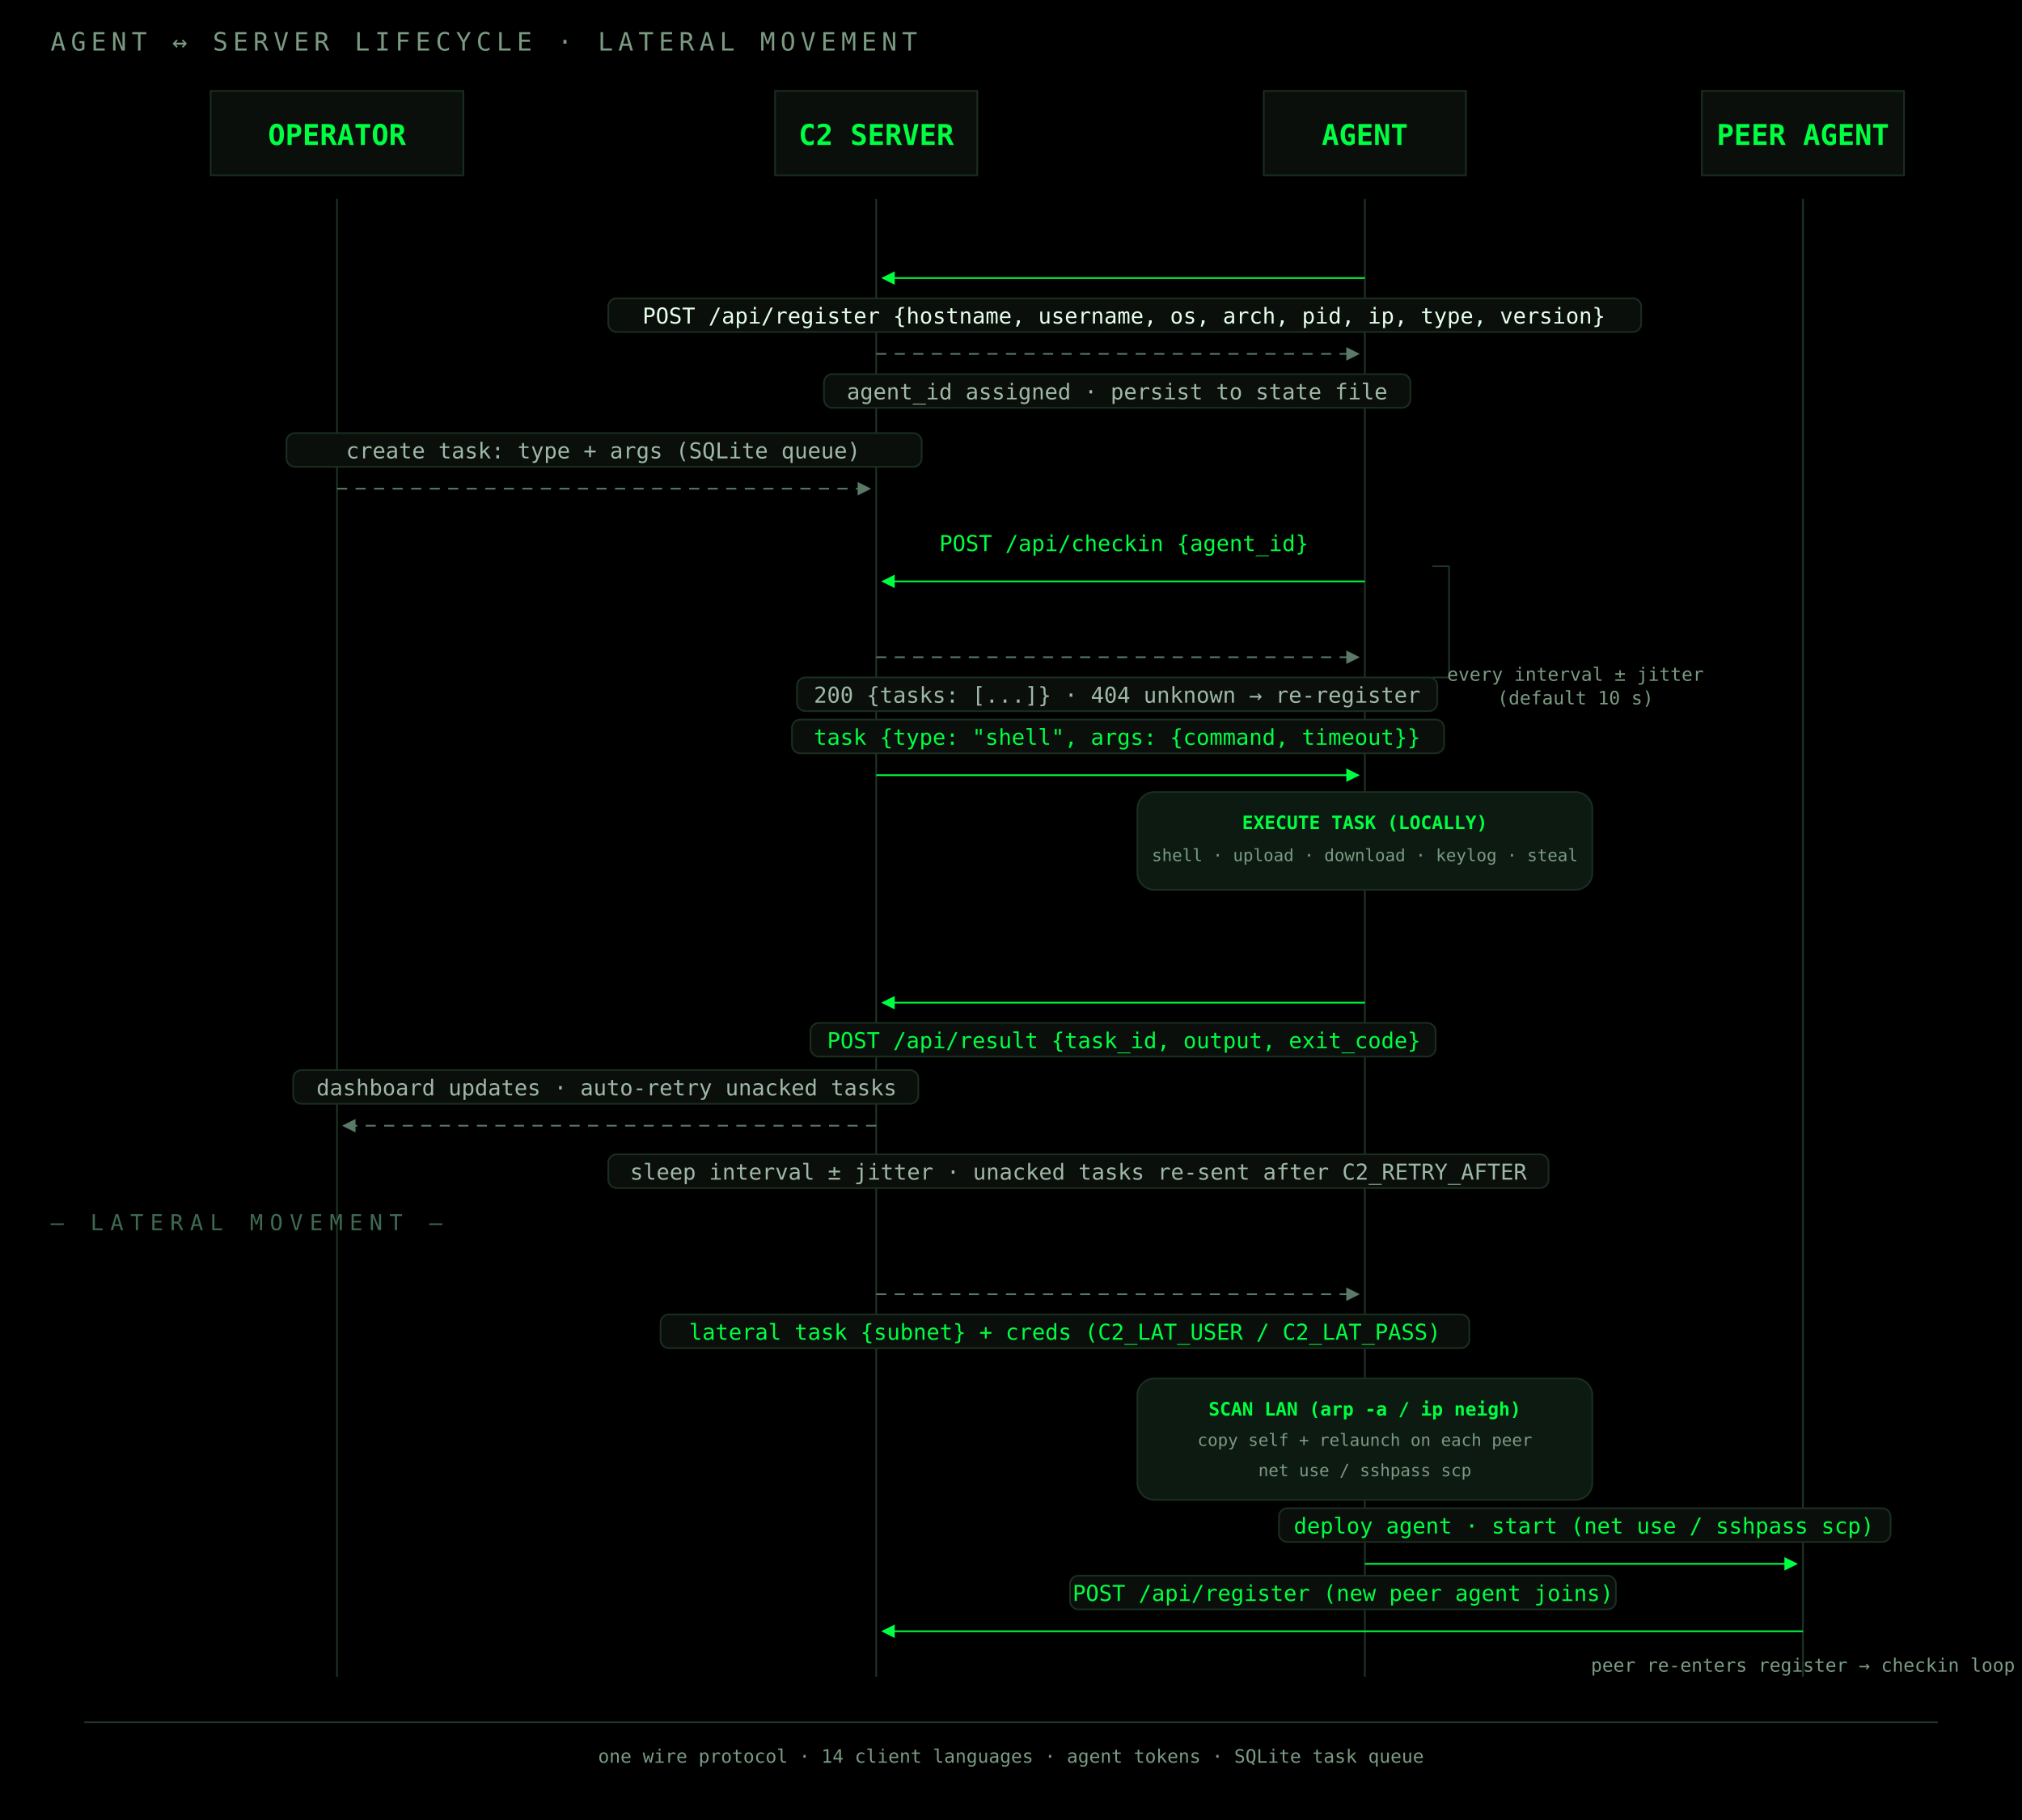
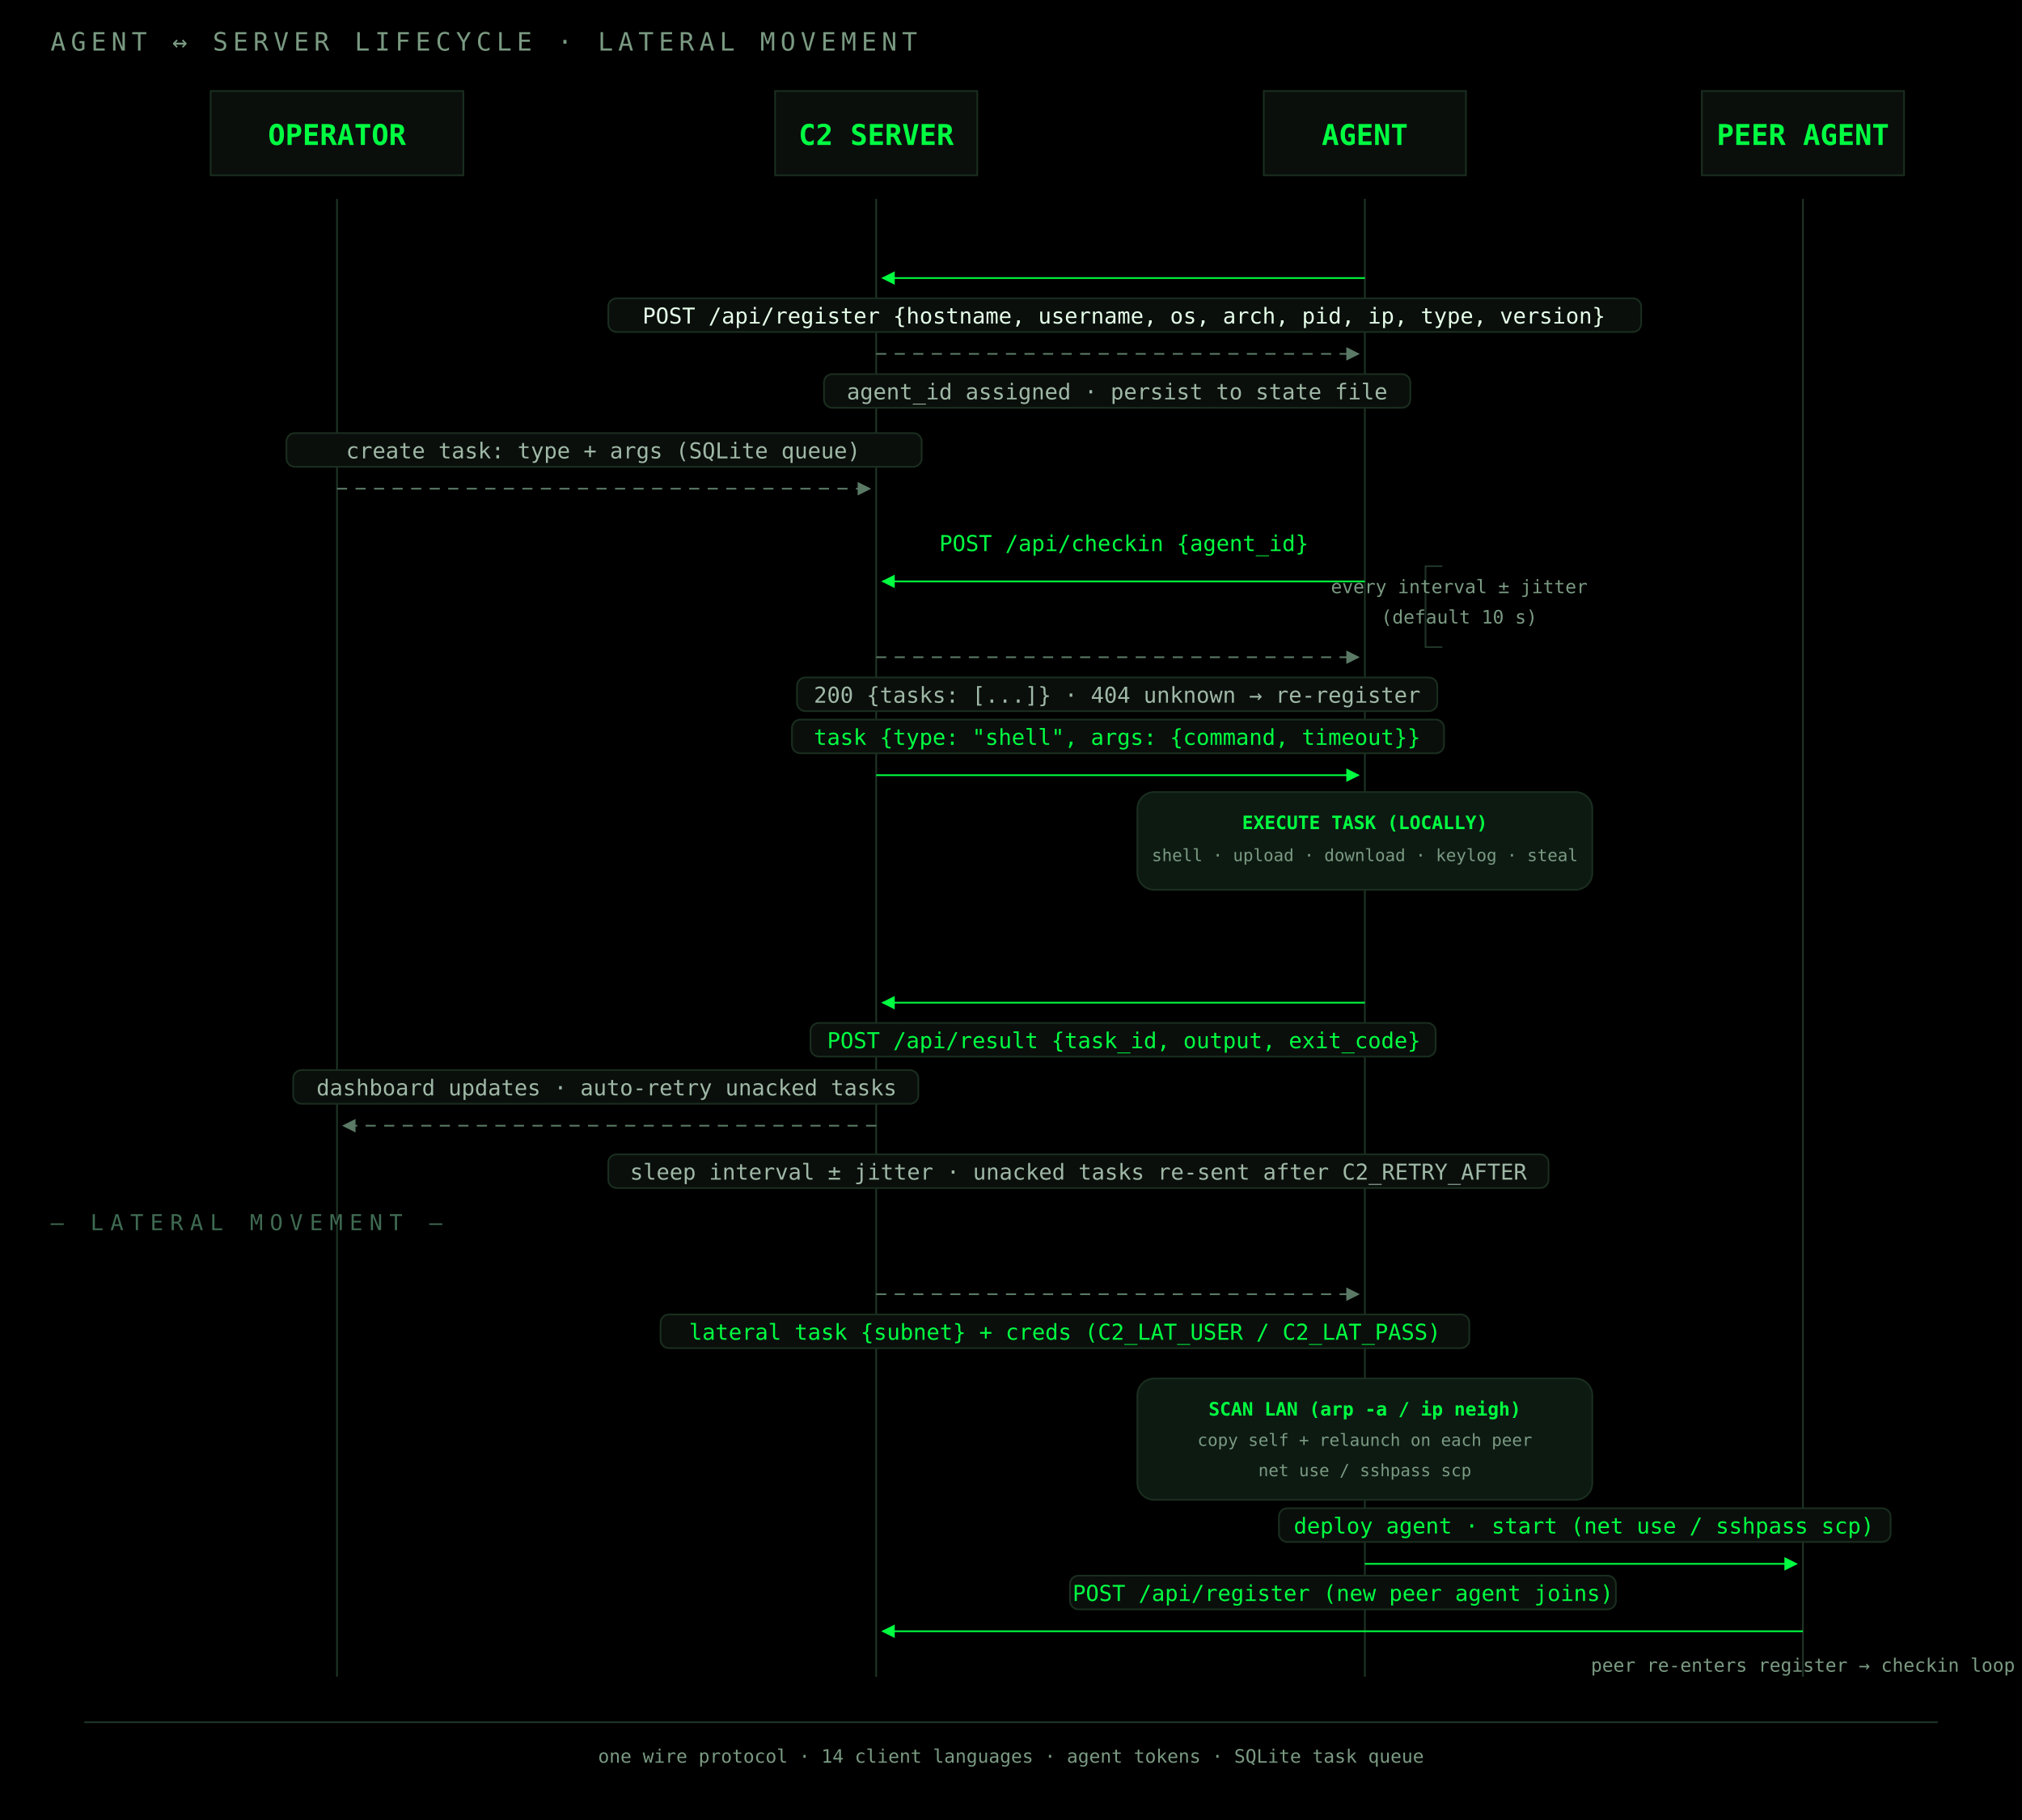
<svg xmlns="http://www.w3.org/2000/svg" viewBox="0 0 1200 1080" role="img" aria-label="Wym C2 agent lifecycle and lateral movement sequence diagram">
  <defs>
    <style>
      .bgfill{ fill: #000000; }
      .sd { stroke: #5b7a66; fill: none; stroke-width: 1px; stroke-dasharray: 6 5; }
      .sg { stroke: #00ff41; fill: none; stroke-width: 1px; }
      .sga{ stroke: #00ff41; fill: none; stroke-width: 1px; }
      .sgl{ stroke: #1f3527; fill: none; stroke-width: 1px; }
      .box{ fill: #0d1a12; stroke: #1a2e1f; stroke-width: 1px; rx: 10px; }
      .lane{ fill: #0a0f0c; stroke: #1a2e1f; stroke-width: 1px; }
      .hd { font-family: 'JetBrains Mono', 'Cascadia Code', Consolas, monospace; font-size: 17px; font-weight: bold; fill: #00ff41; text-anchor: middle; }
      .tM { font-family: 'JetBrains Mono', 'Cascadia Code', Consolas, monospace; font-size: 13px; fill: #00ff41; text-anchor: middle; }
      .tW { font-family: 'JetBrains Mono', 'Cascadia Code', Consolas, monospace; font-size: 13px; fill: #e6ffe9; text-anchor: middle; }
      .tD { font-family: 'JetBrains Mono', 'Cascadia Code', Consolas, monospace; font-size: 13px; fill: #9fb8a6; text-anchor: middle; }
      .tS { font-family: 'JetBrains Mono', 'Cascadia Code', Consolas, monospace; font-size: 11px; fill: #7a9a82; text-anchor: middle; }
      .t1 { fill: #7a9a82; font-family: 'JetBrains Mono', 'Cascadia Code', Consolas, monospace; font-size: 15px; letter-spacing: 3px; }
      .sec{ fill: #3f6a52; font-family: 'JetBrains Mono', 'Cascadia Code', Consolas, monospace; font-size: 13px; letter-spacing: 4px; }
      .bd { font-family: 'JetBrains Mono', 'Cascadia Code', Consolas, monospace; font-size: 11px; font-weight: bold; fill: #00ff41; text-anchor: middle; }
      .bb { font-family: 'JetBrains Mono', 'Cascadia Code', Consolas, monospace; font-size: 10px; fill: #7a9a82; text-anchor: middle; }
      .pill { fill: #0a0f0c; stroke: #1a2e1f; stroke-width: 1px; rx: 5px; }
    </style>
    <marker id="ag" markerWidth="8" markerHeight="8" refX="7" refY="4" orient="auto" markerUnits="strokeWidth">
      <path d="M0,0 L8,4 L0,8 Z" fill="#00ff41" />
    </marker>
    <marker id="ad" markerWidth="8" markerHeight="8" refX="7" refY="4" orient="auto" markerUnits="strokeWidth">
      <path d="M0,0 L8,4 L0,8 Z" fill="#5b7a66" />
    </marker>
  </defs>
  <rect class="bgfill" x="0" y="0" width="1200" height="1080" />
  <text x="30" y="30" class="t1">AGENT ↔ SERVER LIFECYCLE · LATERAL MOVEMENT</text>
  <rect class="lane" x="125" y="54" width="150" height="50" />
  <rect class="lane" x="460" y="54" width="120" height="50" />
  <rect class="lane" x="750" y="54" width="120" height="50" />
  <rect class="lane" x="1010" y="54" width="120" height="50" />
  <text class="hd" x="200" y="86">OPERATOR</text>
  <text class="hd" x="520" y="86">C2 SERVER</text>
  <text class="hd" x="810" y="86">AGENT</text>
  <text class="hd" x="1070" y="86">PEER AGENT</text>
  <line class="sgl" x1="200" y1="118" x2="200" y2="995" />
  <line class="sgl" x1="520" y1="118" x2="520" y2="995" />
  <line class="sgl" x1="810" y1="118" x2="810" y2="995" />
  <line class="sgl" x1="1070" y1="118" x2="1070" y2="995" />
  <line class="sg" x1="810" y1="165" x2="524" y2="165" marker-end="url(#ag)" />
  <rect class="pill" x="361" y="177" width="613" height="20" />
  <text class="tW" x="667" y="192">POST /api/register {hostname, username, os, arch, pid, ip, type, version}</text>
  <line class="sd" x1="520" y1="210" x2="806" y2="210" marker-end="url(#ad)" />
  <rect class="pill" x="489" y="222" width="348" height="20" />
  <text class="tD" x="663" y="237">agent_id assigned · persist to state file</text>
  <line class="sd" x1="200" y1="290" x2="516" y2="290" marker-end="url(#ad)" />
  <rect class="pill" x="170" y="257" width="377" height="20" />
  <text class="tD" x="358" y="272">create task: type + args (SQLite queue)</text>
  <line class="sg" x1="810" y1="345" x2="524" y2="345" marker-end="url(#ag)" />
  <text class="tM" x="667" y="327">POST /api/checkin {agent_id}</text>
-   <line class="sgl" x1="860" y1="336" x2="860" y2="402" />
-   <line class="sgl" x1="850" y1="336" x2="860" y2="336" />
-   <line class="sgl" x1="850" y1="402" x2="860" y2="402" />
-   <text class="tS" x="935" y="404">every interval ± jitter</text>
-   <text class="tS" x="935" y="418">(default 10 s)</text>
+   <path class="sgl" d="M 856 336 H 846 V 384 H 856" />
+   <text class="tS" x="866" y="352" text-anchor="start">every interval ± jitter</text>
+   <text class="tS" x="866" y="370" text-anchor="start">(default 10 s)</text>
  <line class="sd" x1="520" y1="390" x2="806" y2="390" marker-end="url(#ad)" />
  <rect class="pill" x="473" y="402" width="380" height="20" />
  <text class="tD" x="663" y="417">200 {tasks: [...]} · 404 unknown → re-register</text>
  <line class="sg" x1="520" y1="460" x2="806" y2="460" marker-end="url(#ag)" />
  <rect class="pill" x="470" y="427" width="387" height="20" />
  <text class="tM" x="663" y="442">task {type: "shell", args: {command, timeout}}</text>
  <rect class="box" x="675" y="470" width="270" height="58" />
  <text class="bd" x="810" y="492">EXECUTE TASK (LOCALLY)</text>
  <text class="bb" x="810" y="511">shell · upload · download · keylog · steal</text>
  <line class="sg" x1="810" y1="595" x2="524" y2="595" marker-end="url(#ag)" />
  <rect class="pill" x="481" y="607" width="371" height="20" />
  <text class="tM" x="667" y="622">POST /api/result {task_id, output, exit_code}</text>
  <line class="sd" x1="520" y1="668" x2="204" y2="668" marker-end="url(#ad)" />
  <rect class="pill" x="174" y="635" width="371" height="20" />
  <text class="tD" x="360" y="650">dashboard updates · auto-retry unacked tasks</text>
  <rect class="pill" x="361" y="685" width="558" height="20" />
  <text class="tD" x="640" y="700">sleep interval ± jitter · unacked tasks re-sent after C2_RETRY_AFTER</text>
  <text x="30" y="730" class="sec">— LATERAL MOVEMENT —</text>
  <line class="sd" x1="520" y1="768" x2="806" y2="768" marker-end="url(#ad)" />
  <rect class="pill" x="392" y="780" width="480" height="20" />
  <text class="tM" x="632" y="795">lateral task {subnet} + creds (C2_LAT_USER / C2_LAT_PASS)</text>
  <rect class="box" x="675" y="818" width="270" height="72" />
  <text class="bd" x="810" y="840">SCAN LAN (arp -a / ip neigh)</text>
  <text class="bb" x="810" y="858">copy self + relaunch on each peer</text>
  <text class="bb" x="810" y="876">net use / sshpass scp</text>
  <line class="sga" x1="810" y1="928" x2="1066" y2="928" marker-end="url(#ag)" />
  <rect class="pill" x="759" y="895" width="363" height="20" />
  <text class="tM" x="940" y="910">deploy agent · start (net use / sshpass scp)</text>
  <line class="sga" x1="1070" y1="968" x2="524" y2="968" marker-end="url(#ag)" />
  <rect class="pill" x="635" y="935" width="324" height="20" />
  <text class="tM" x="797" y="950">POST /api/register (new peer agent joins)</text>
  <text class="tS" x="1070" y="992">peer re-enters register → checkin loop</text>
  <line class="sgl" x1="50" y1="1022" x2="1150" y2="1022" />
  <text class="tS" x="600" y="1046">one wire protocol · 14 client languages · agent tokens · SQLite task queue</text>
</svg>
